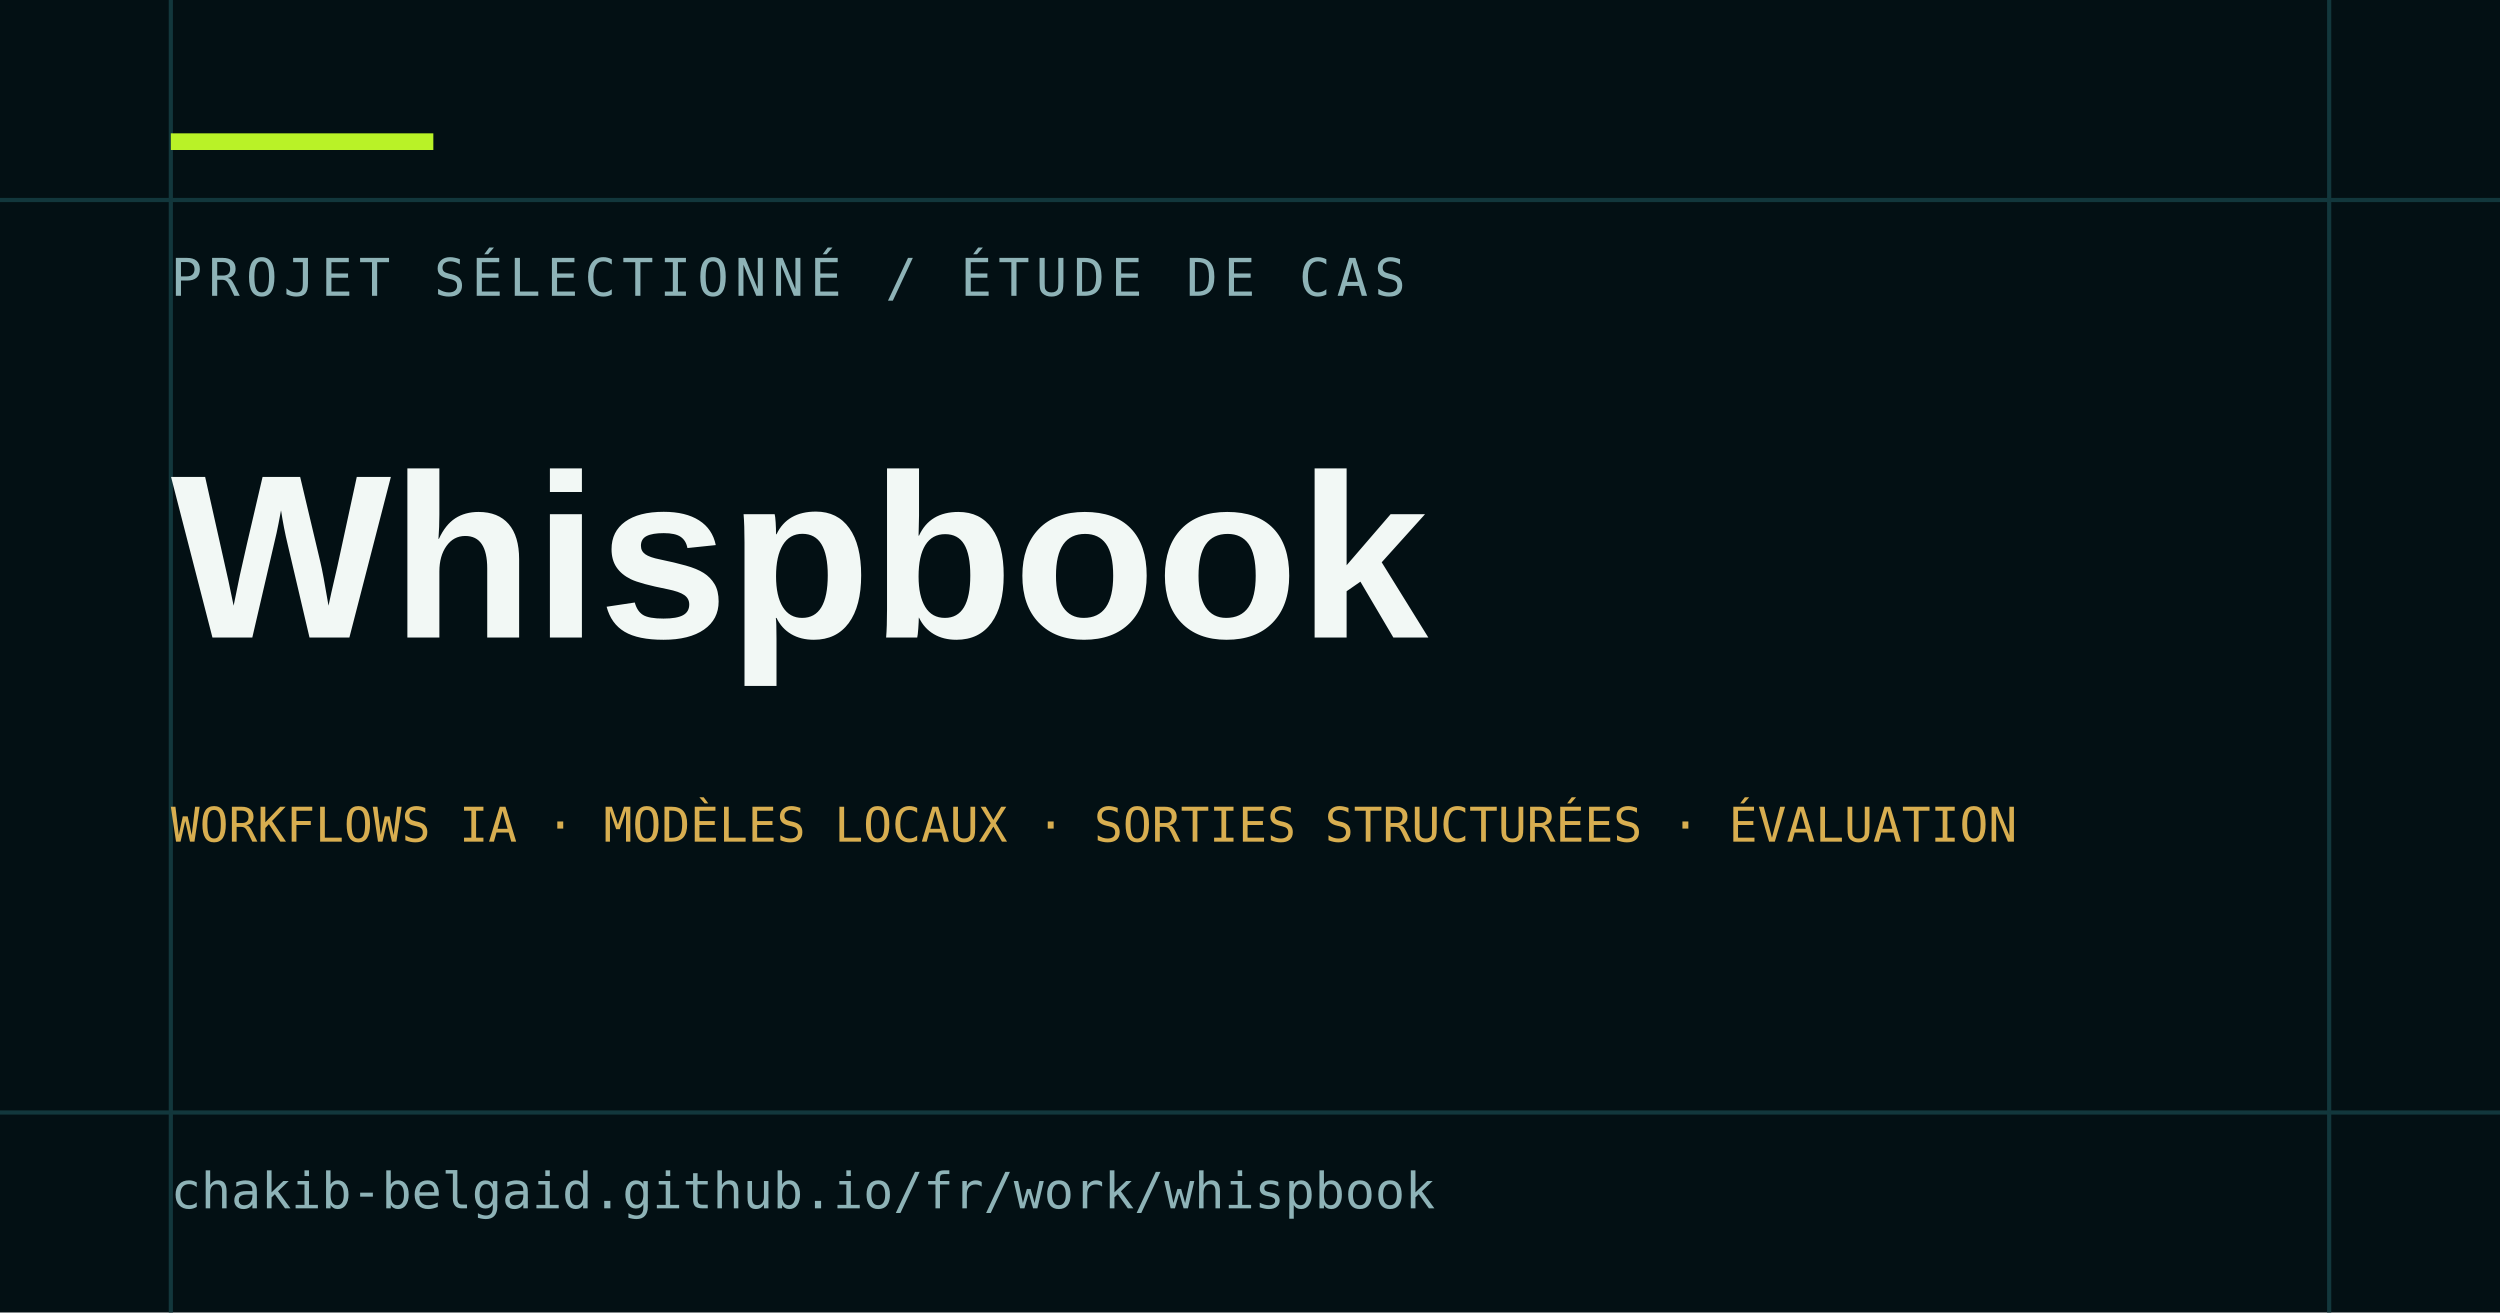
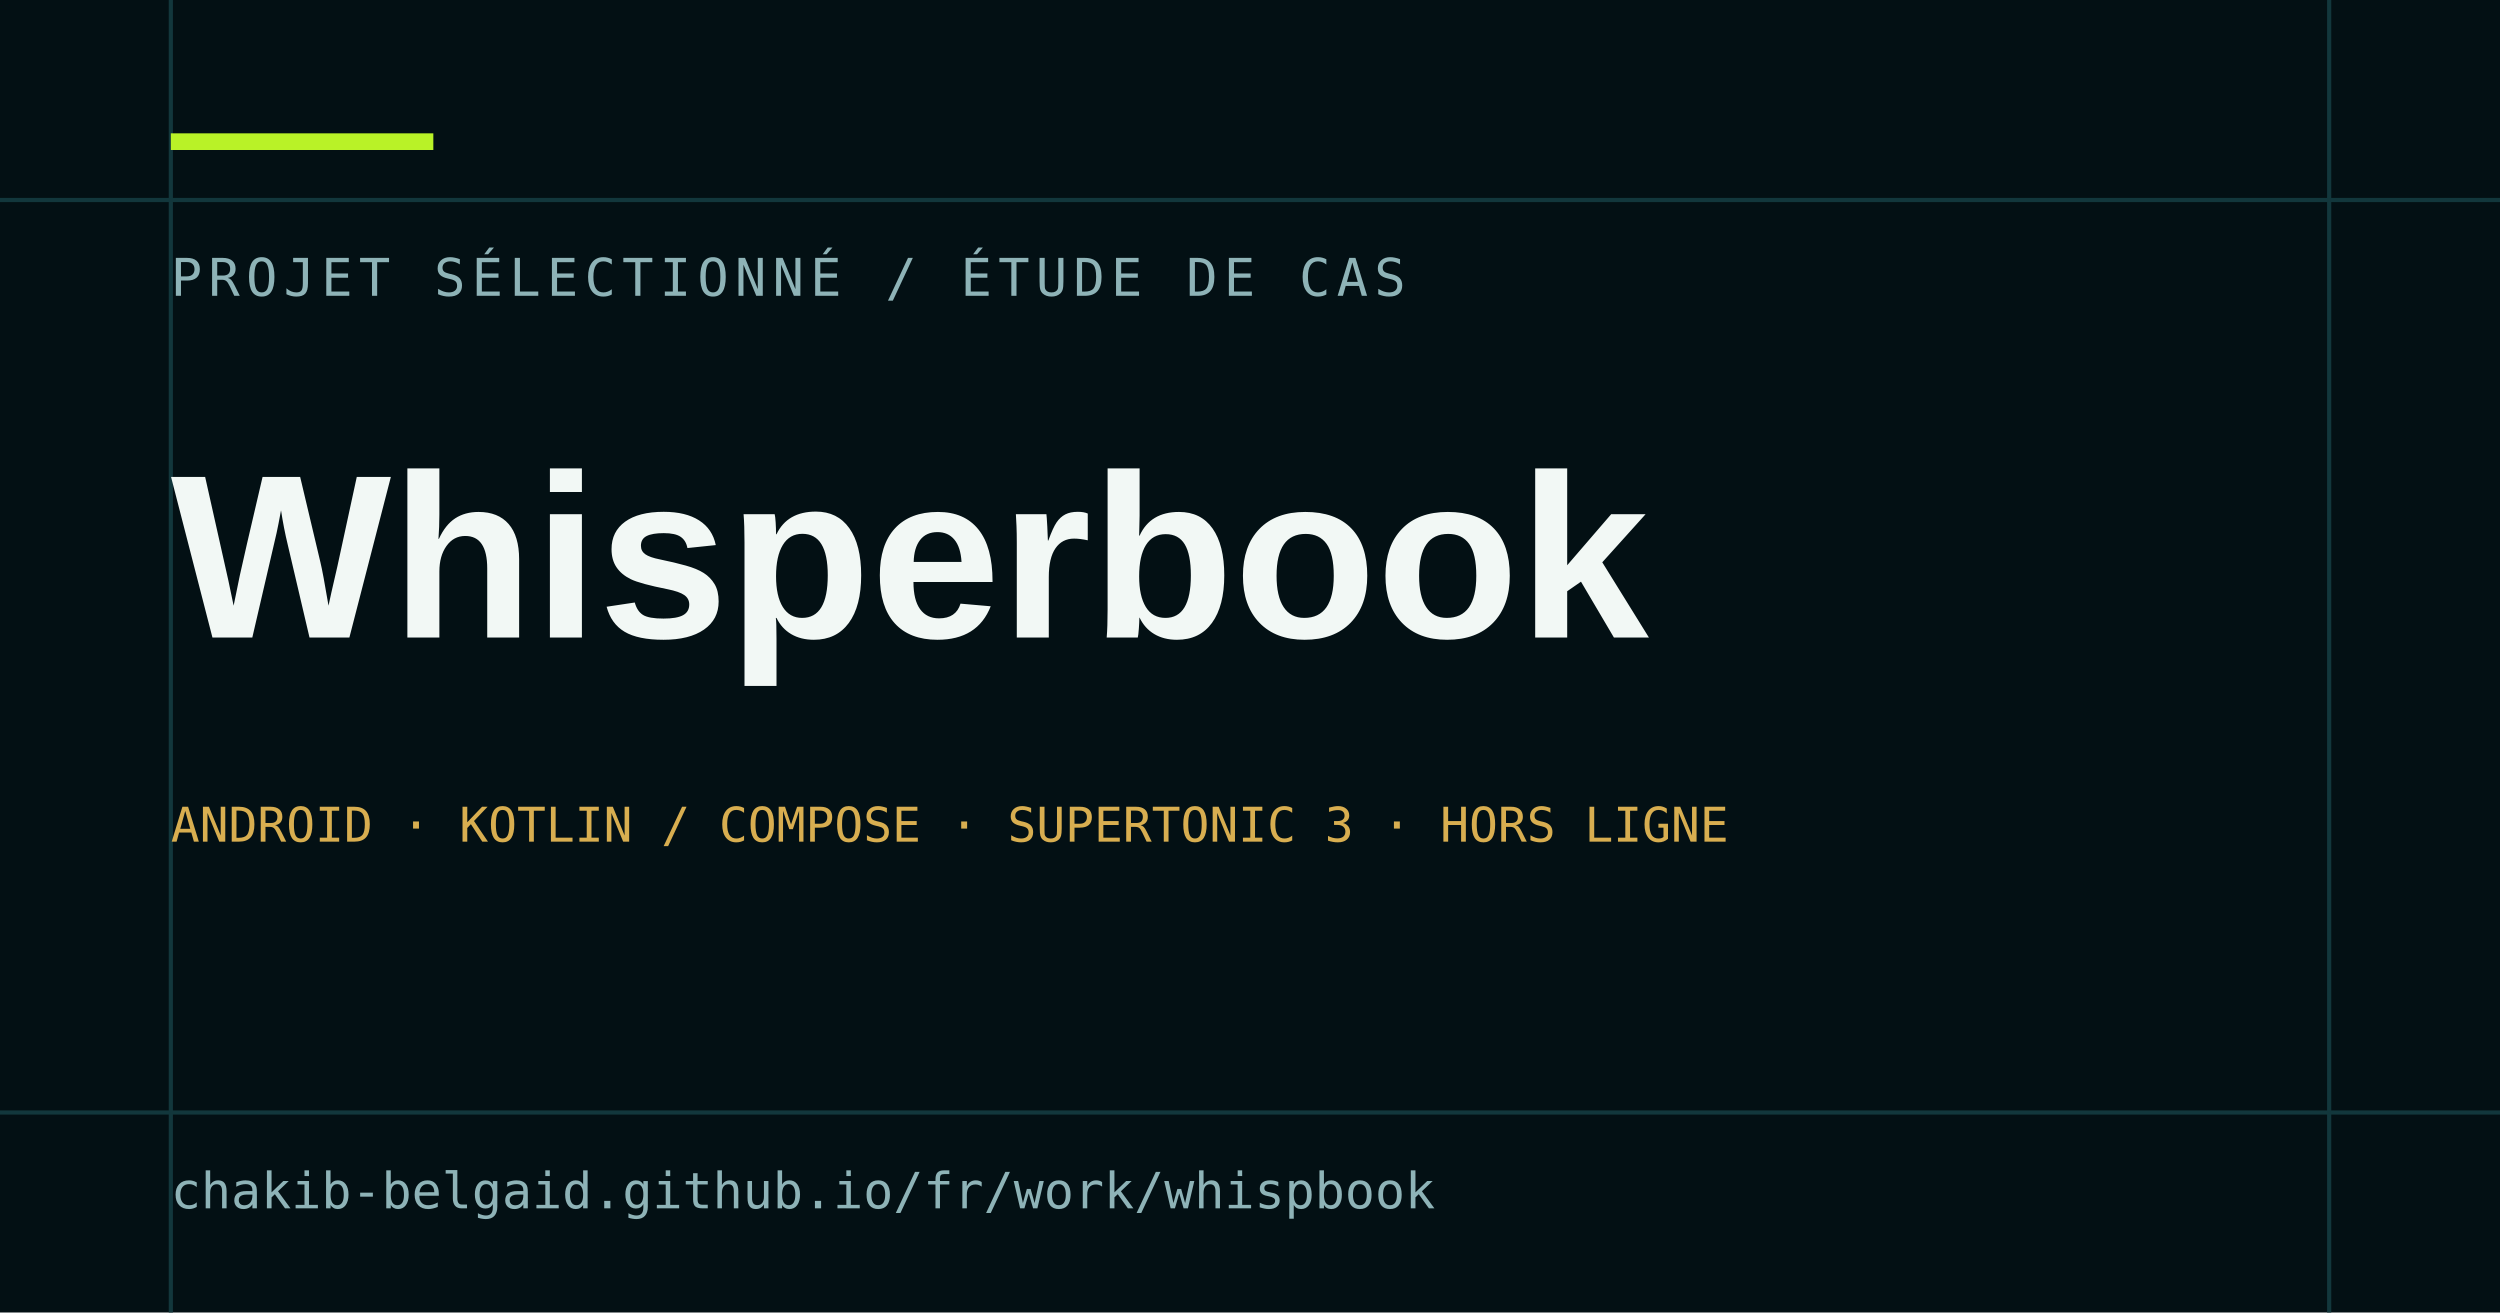
<svg xmlns="http://www.w3.org/2000/svg" width="1200" height="630" viewBox="0 0 1200 630" role="img" aria-labelledby="title desc">
  <rect width="1200" height="630" fill="#031014" />
  <path d="M0 96H1200M0 534H1200M82 0V630M1118 0V630" stroke="#12373c" stroke-width="2" />
  <rect x="82" y="64" width="126" height="8" fill="#b9f227" />
  <text x="82" y="142" fill="#8eb3b7" font-family="'IBM Plex Mono',monospace" font-size="25" letter-spacing="3">PROJET SÉLECTIONNÉ / ÉTUDE DE CAS</text>
-   <text x="82" y="306" fill="#f2f8f5" font-family="Arial,sans-serif" font-size="112" font-weight="700">Whispbook</text>
-   <text x="82" y="404" fill="#d8ae50" font-family="'IBM Plex Mono',monospace" font-size="23">WORKFLOWS IA · MODÈLES LOCAUX · SORTIES STRUCTURÉES · ÉVALUATION</text>
+   <text x="82" y="306" fill="#f2f8f5" font-family="Arial,sans-serif" font-size="112" font-weight="700">Whisperbook</text>
+   <text x="82" y="404" fill="#d8ae50" font-family="'IBM Plex Mono',monospace" font-size="23">ANDROID · KOTLIN / COMPOSE · SUPERTONIC 3 · HORS LIGNE</text>
  <text x="82" y="580" fill="#8eb3b7" font-family="'IBM Plex Mono',monospace" font-size="24">chakib-belgaid.github.io/fr/work/whispbook</text>
</svg>
